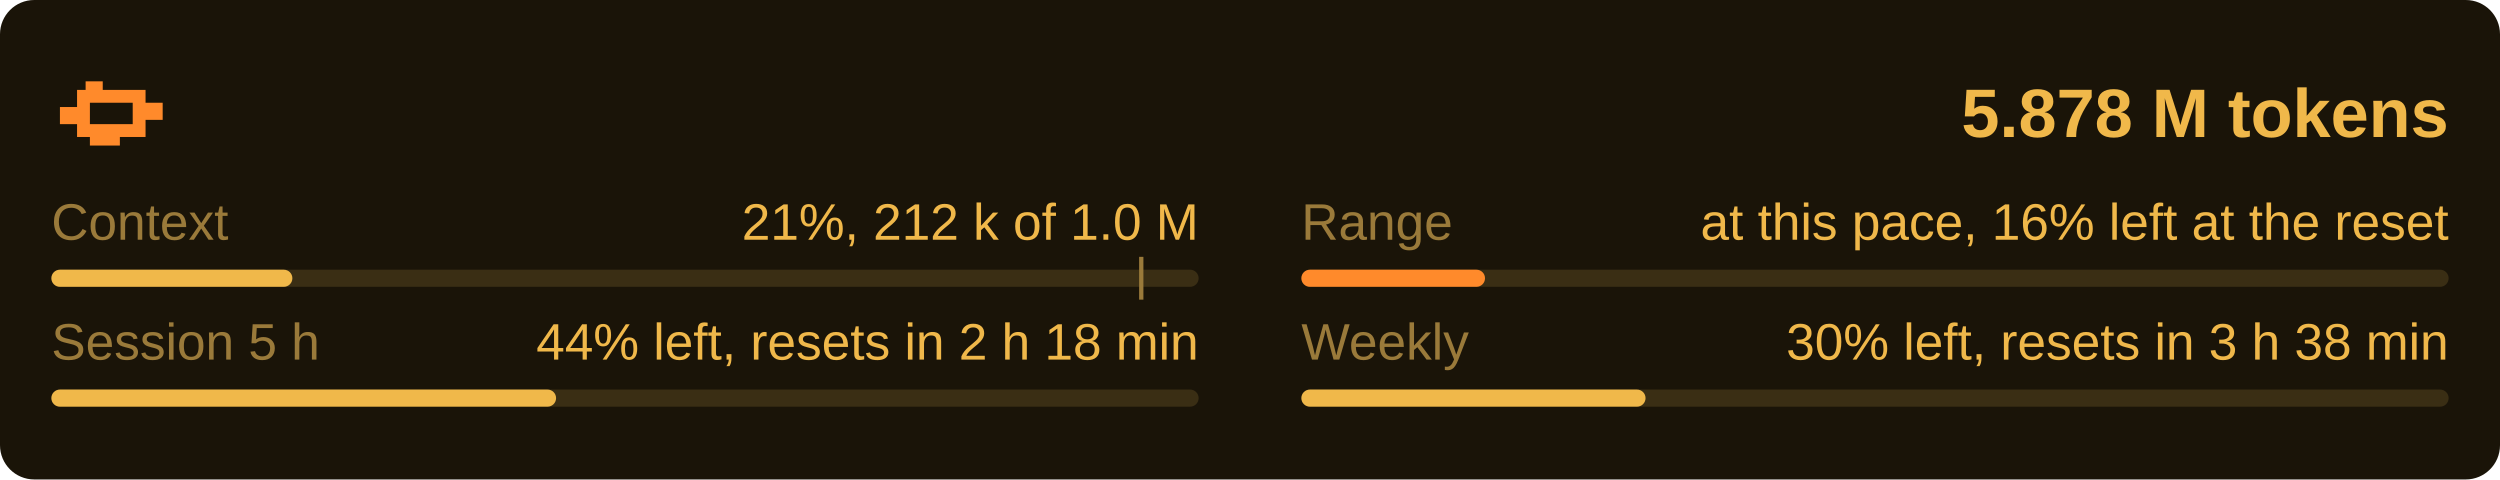
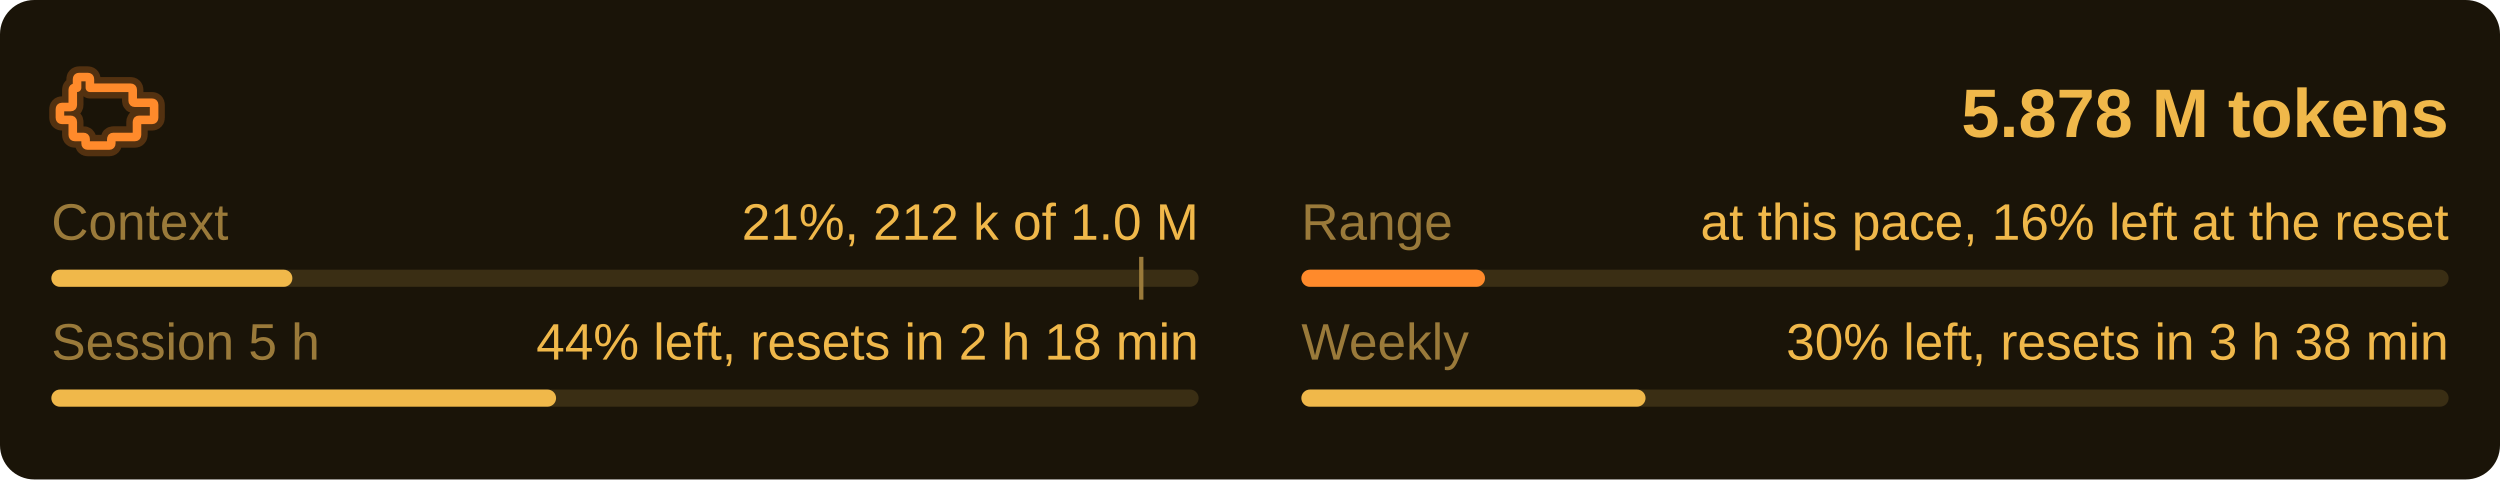
<svg xmlns="http://www.w3.org/2000/svg" viewBox="0 0 584 112" width="584" height="112">
  <rect width="100%" height="100%" rx="8" fill="#1a1408" />
  <g transform="translate(12 12)">
-     <path d="M8 2H12V4H22V7H26V11H22V15H16V17H9V15H6V12H2V8H6V4H8ZM9 7H19V12H9Z" transform="translate(0 5)" fill-rule="evenodd" fill="#ff8a2b" stroke="none" />
+     <path d="M6 3.5V1.5Q6 1 6.5 1H8.5Q9 1 9 1.5V3.5H18.5Q19 3.5 19 4V6.5Q19 7 19.5 7H23.5Q24 7 24 7.5V10.5Q24 11 23.5 11H20.5Q20 11 20 11.5V14.5Q20 15 19.5 15H14.5Q14 15 14 15.5V16.5Q14 17 13.5 17H8.5Q8 17 8 16.5V15.5Q8 15 7.5 15H5.5Q5 15 5 14.5V11.5Q5 11 4.5 11H2.5Q2 11 2 10.5V8.5Q2 8 2.5 8H4.5Q5 8 5 7.5V4Q5 3.5 5.5 3.5Z" transform="translate(0 5)" fill="none" stroke="#ff8a2b" stroke-width="5" stroke-opacity="0.25" stroke-linejoin="round" stroke-linecap="round" />
+     <path d="M6 3.5V1.5Q6 1 6.5 1H8.5Q9 1 9 1.5V3.5H18.5Q19 3.5 19 4V6.5Q19 7 19.5 7H23.5Q24 7 24 7.5V10.5Q24 11 23.5 11H20.5Q20 11 20 11.5V14.5Q20 15 19.5 15H14.5Q14 15 14 15.5V16.5Q14 17 13.5 17H8.5Q8 17 8 16.5V15.5Q8 15 7.5 15H5.5Q5 15 5 14.5V11.5Q5 11 4.5 11H2.5Q2 11 2 10.5V8.5Q2 8 2.5 8H4.5Q5 8 5 7.5V4Q5 3.5 5.5 3.5Z" transform="translate(0 5)" fill="none" stroke="#ff8a2b" stroke-width="2" stroke-opacity="1" stroke-linejoin="round" stroke-linecap="round" />
    <text x="560" y="20" font-size="16" fill="#f0b84a" text-anchor="end" font-weight="600" font-family="'Segoe UI','Helvetica Neue',Arial,sans-serif" style="font-variant-numeric:tabular-nums">5.878 M tokens</text>
    <text x="0" y="44" font-size="12" fill="#9a7a3a" text-anchor="start" font-weight="400" font-family="'Segoe UI','Helvetica Neue',Arial,sans-serif" style="font-variant-numeric:tabular-nums">Context</text>
    <text x="268" y="44" font-size="12" fill="#f0b84a" text-anchor="end" font-weight="400" font-family="'Segoe UI','Helvetica Neue',Arial,sans-serif" style="font-variant-numeric:tabular-nums">21%, 212 k of 1.0 M</text>
    <rect x="0" y="51" width="268" height="4" rx="2" fill="#3a2e14" />
    <rect x="0" y="51" width="56.3" height="4" rx="2" fill="#f0b84a" />
    <rect x="254.1" y="48" width="1" height="10" fill="#9a7a3a" />
    <text x="292" y="44" font-size="12" fill="#9a7a3a" text-anchor="start" font-weight="400" font-family="'Segoe UI','Helvetica Neue',Arial,sans-serif" style="font-variant-numeric:tabular-nums">Range</text>
    <text x="560" y="44" font-size="12" fill="#f0b84a" text-anchor="end" font-weight="400" font-family="'Segoe UI','Helvetica Neue',Arial,sans-serif" style="font-variant-numeric:tabular-nums">at this pace, 16% left at the reset</text>
    <rect x="292" y="51" width="268" height="4" rx="2" fill="#3a2e14" />
    <rect x="292" y="51" width="42.9" height="4" rx="2" fill="#ff8a2b" />
    <text x="0" y="72" font-size="12" fill="#9a7a3a" text-anchor="start" font-weight="400" font-family="'Segoe UI','Helvetica Neue',Arial,sans-serif" style="font-variant-numeric:tabular-nums">Session 5 h</text>
    <text x="268" y="72" font-size="12" fill="#f0b84a" text-anchor="end" font-weight="400" font-family="'Segoe UI','Helvetica Neue',Arial,sans-serif" style="font-variant-numeric:tabular-nums">44% left, resets in 2 h 18 min</text>
    <rect x="0" y="79" width="268" height="4" rx="2" fill="#3a2e14" />
    <rect x="0" y="79" width="117.9" height="4" rx="2" fill="#f0b84a" />
    <text x="292" y="72" font-size="12" fill="#9a7a3a" text-anchor="start" font-weight="400" font-family="'Segoe UI','Helvetica Neue',Arial,sans-serif" style="font-variant-numeric:tabular-nums">Weekly</text>
    <text x="560" y="72" font-size="12" fill="#f0b84a" text-anchor="end" font-weight="400" font-family="'Segoe UI','Helvetica Neue',Arial,sans-serif" style="font-variant-numeric:tabular-nums">30% left, resets in 3 h 38 min</text>
    <rect x="292" y="79" width="268" height="4" rx="2" fill="#3a2e14" />
    <rect x="292" y="79" width="80.4" height="4" rx="2" fill="#f0b84a" />
  </g>
</svg>
